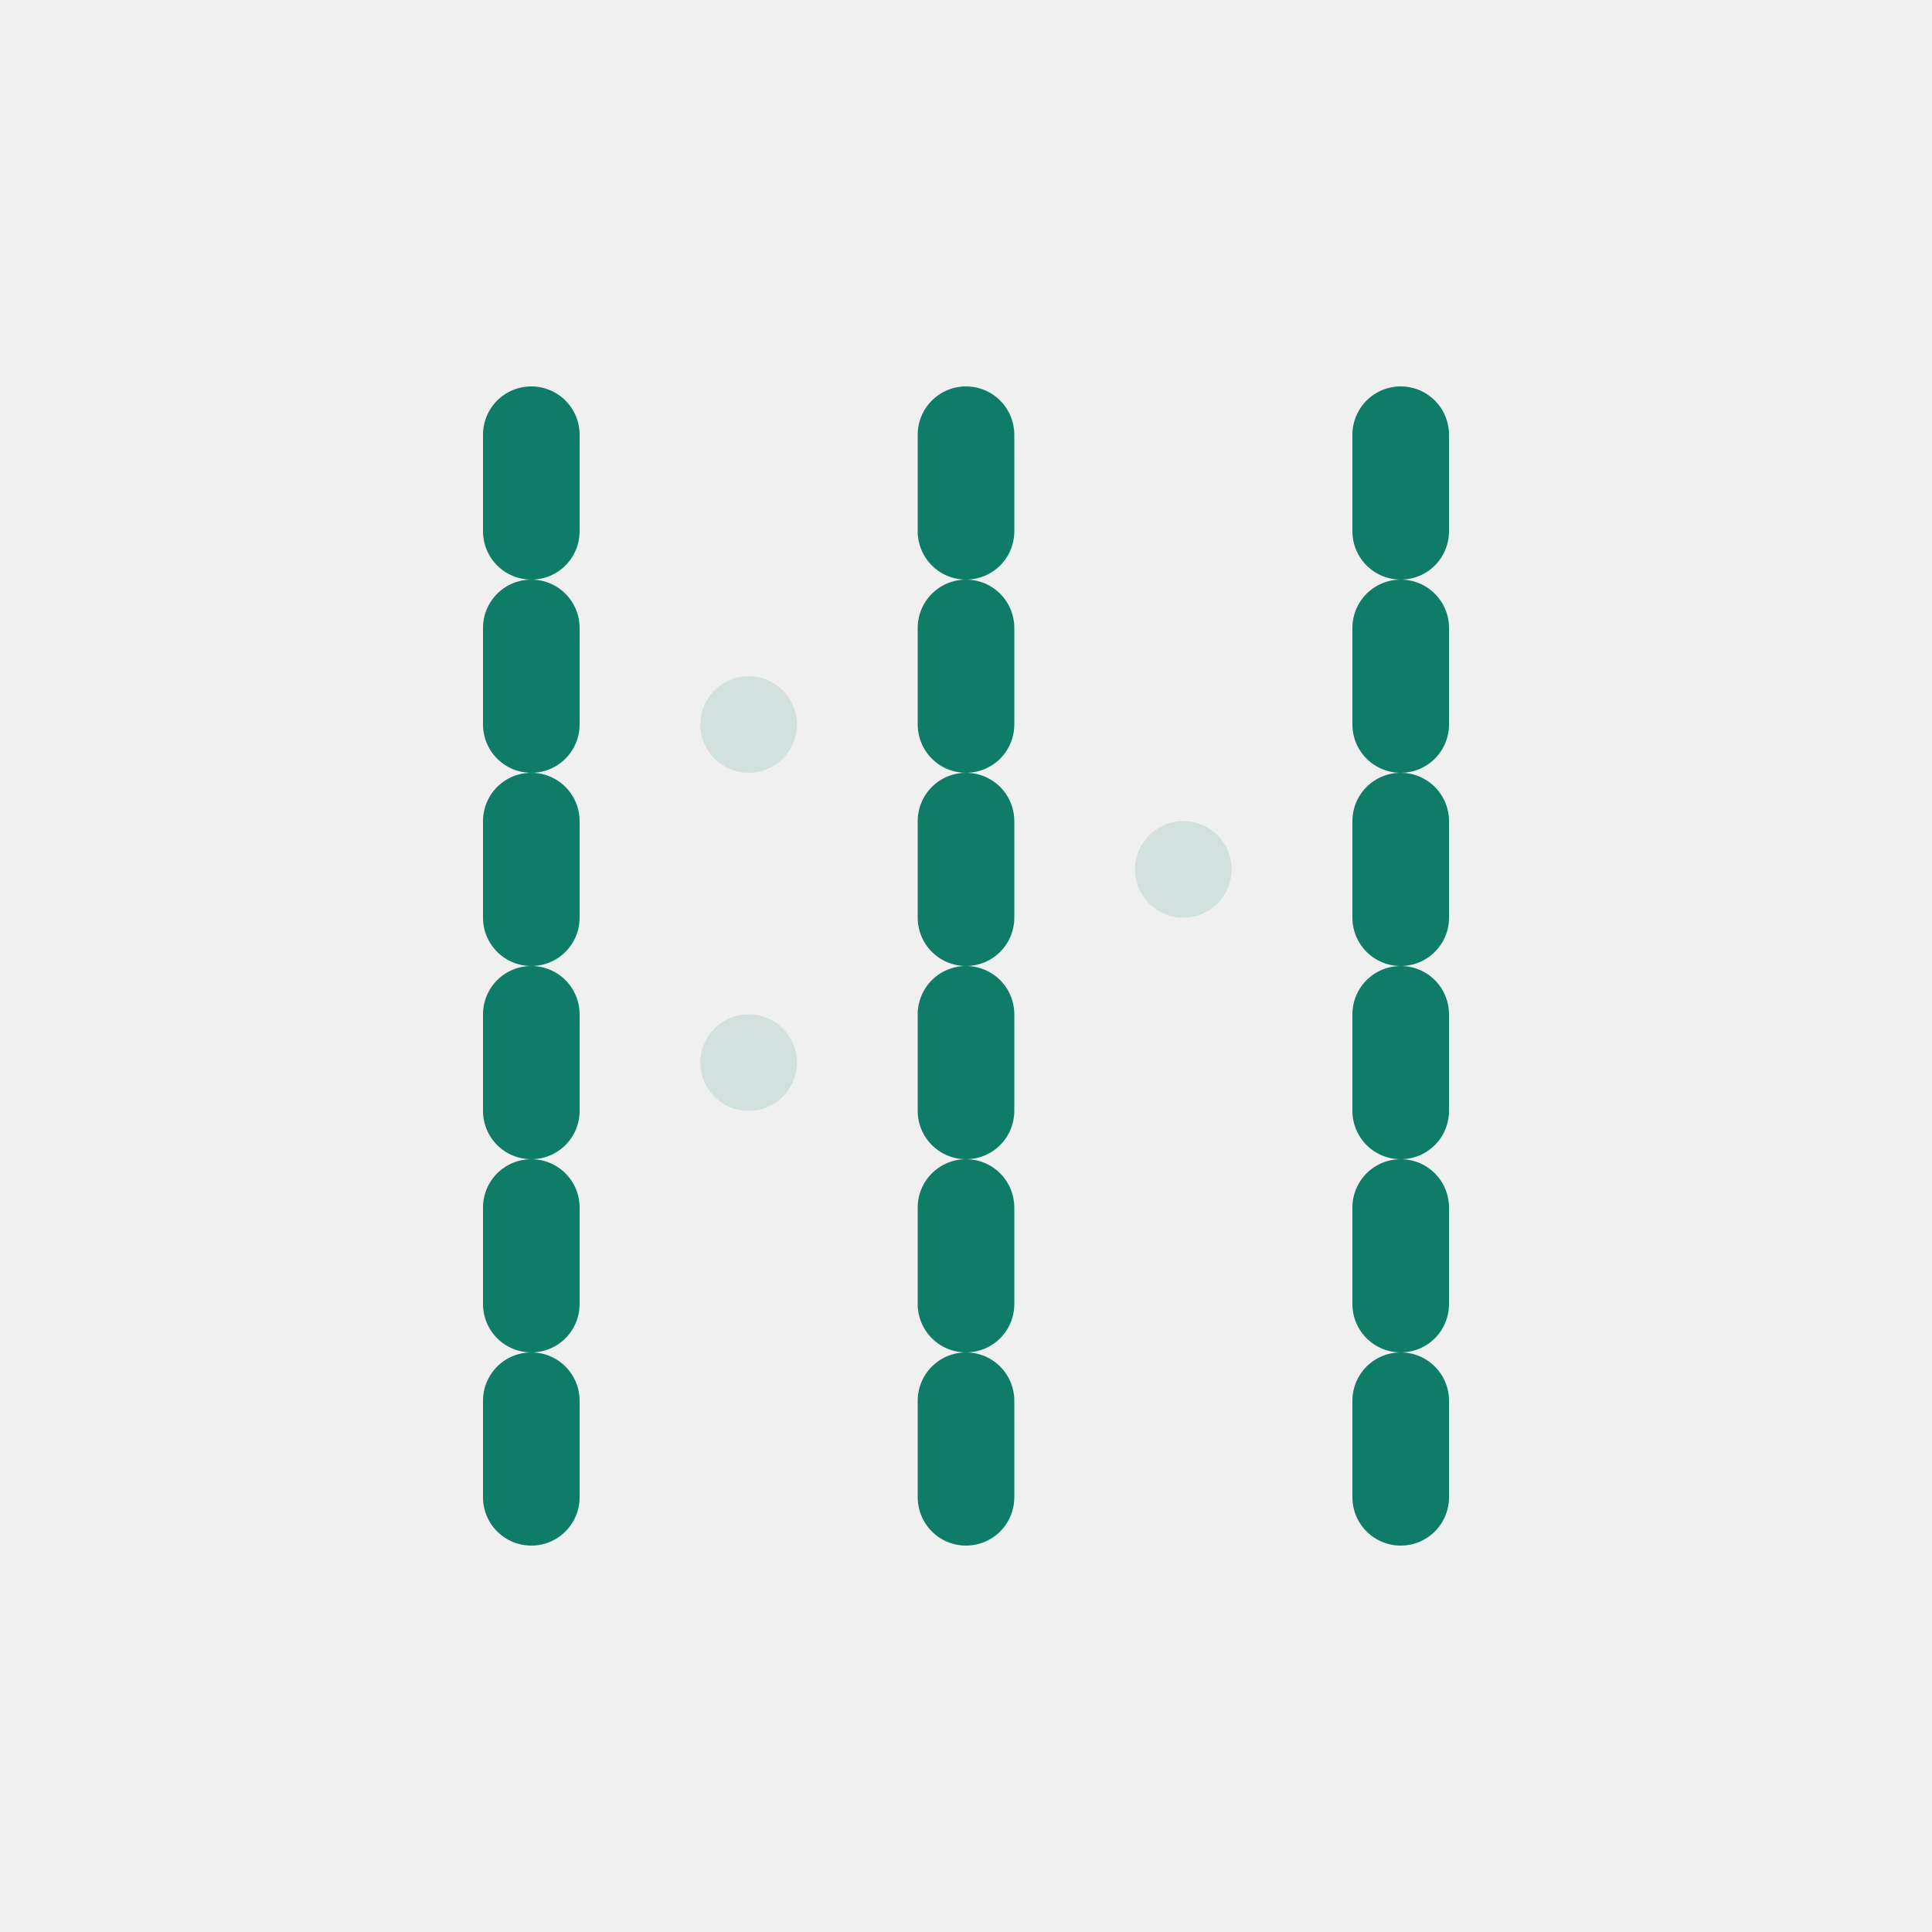
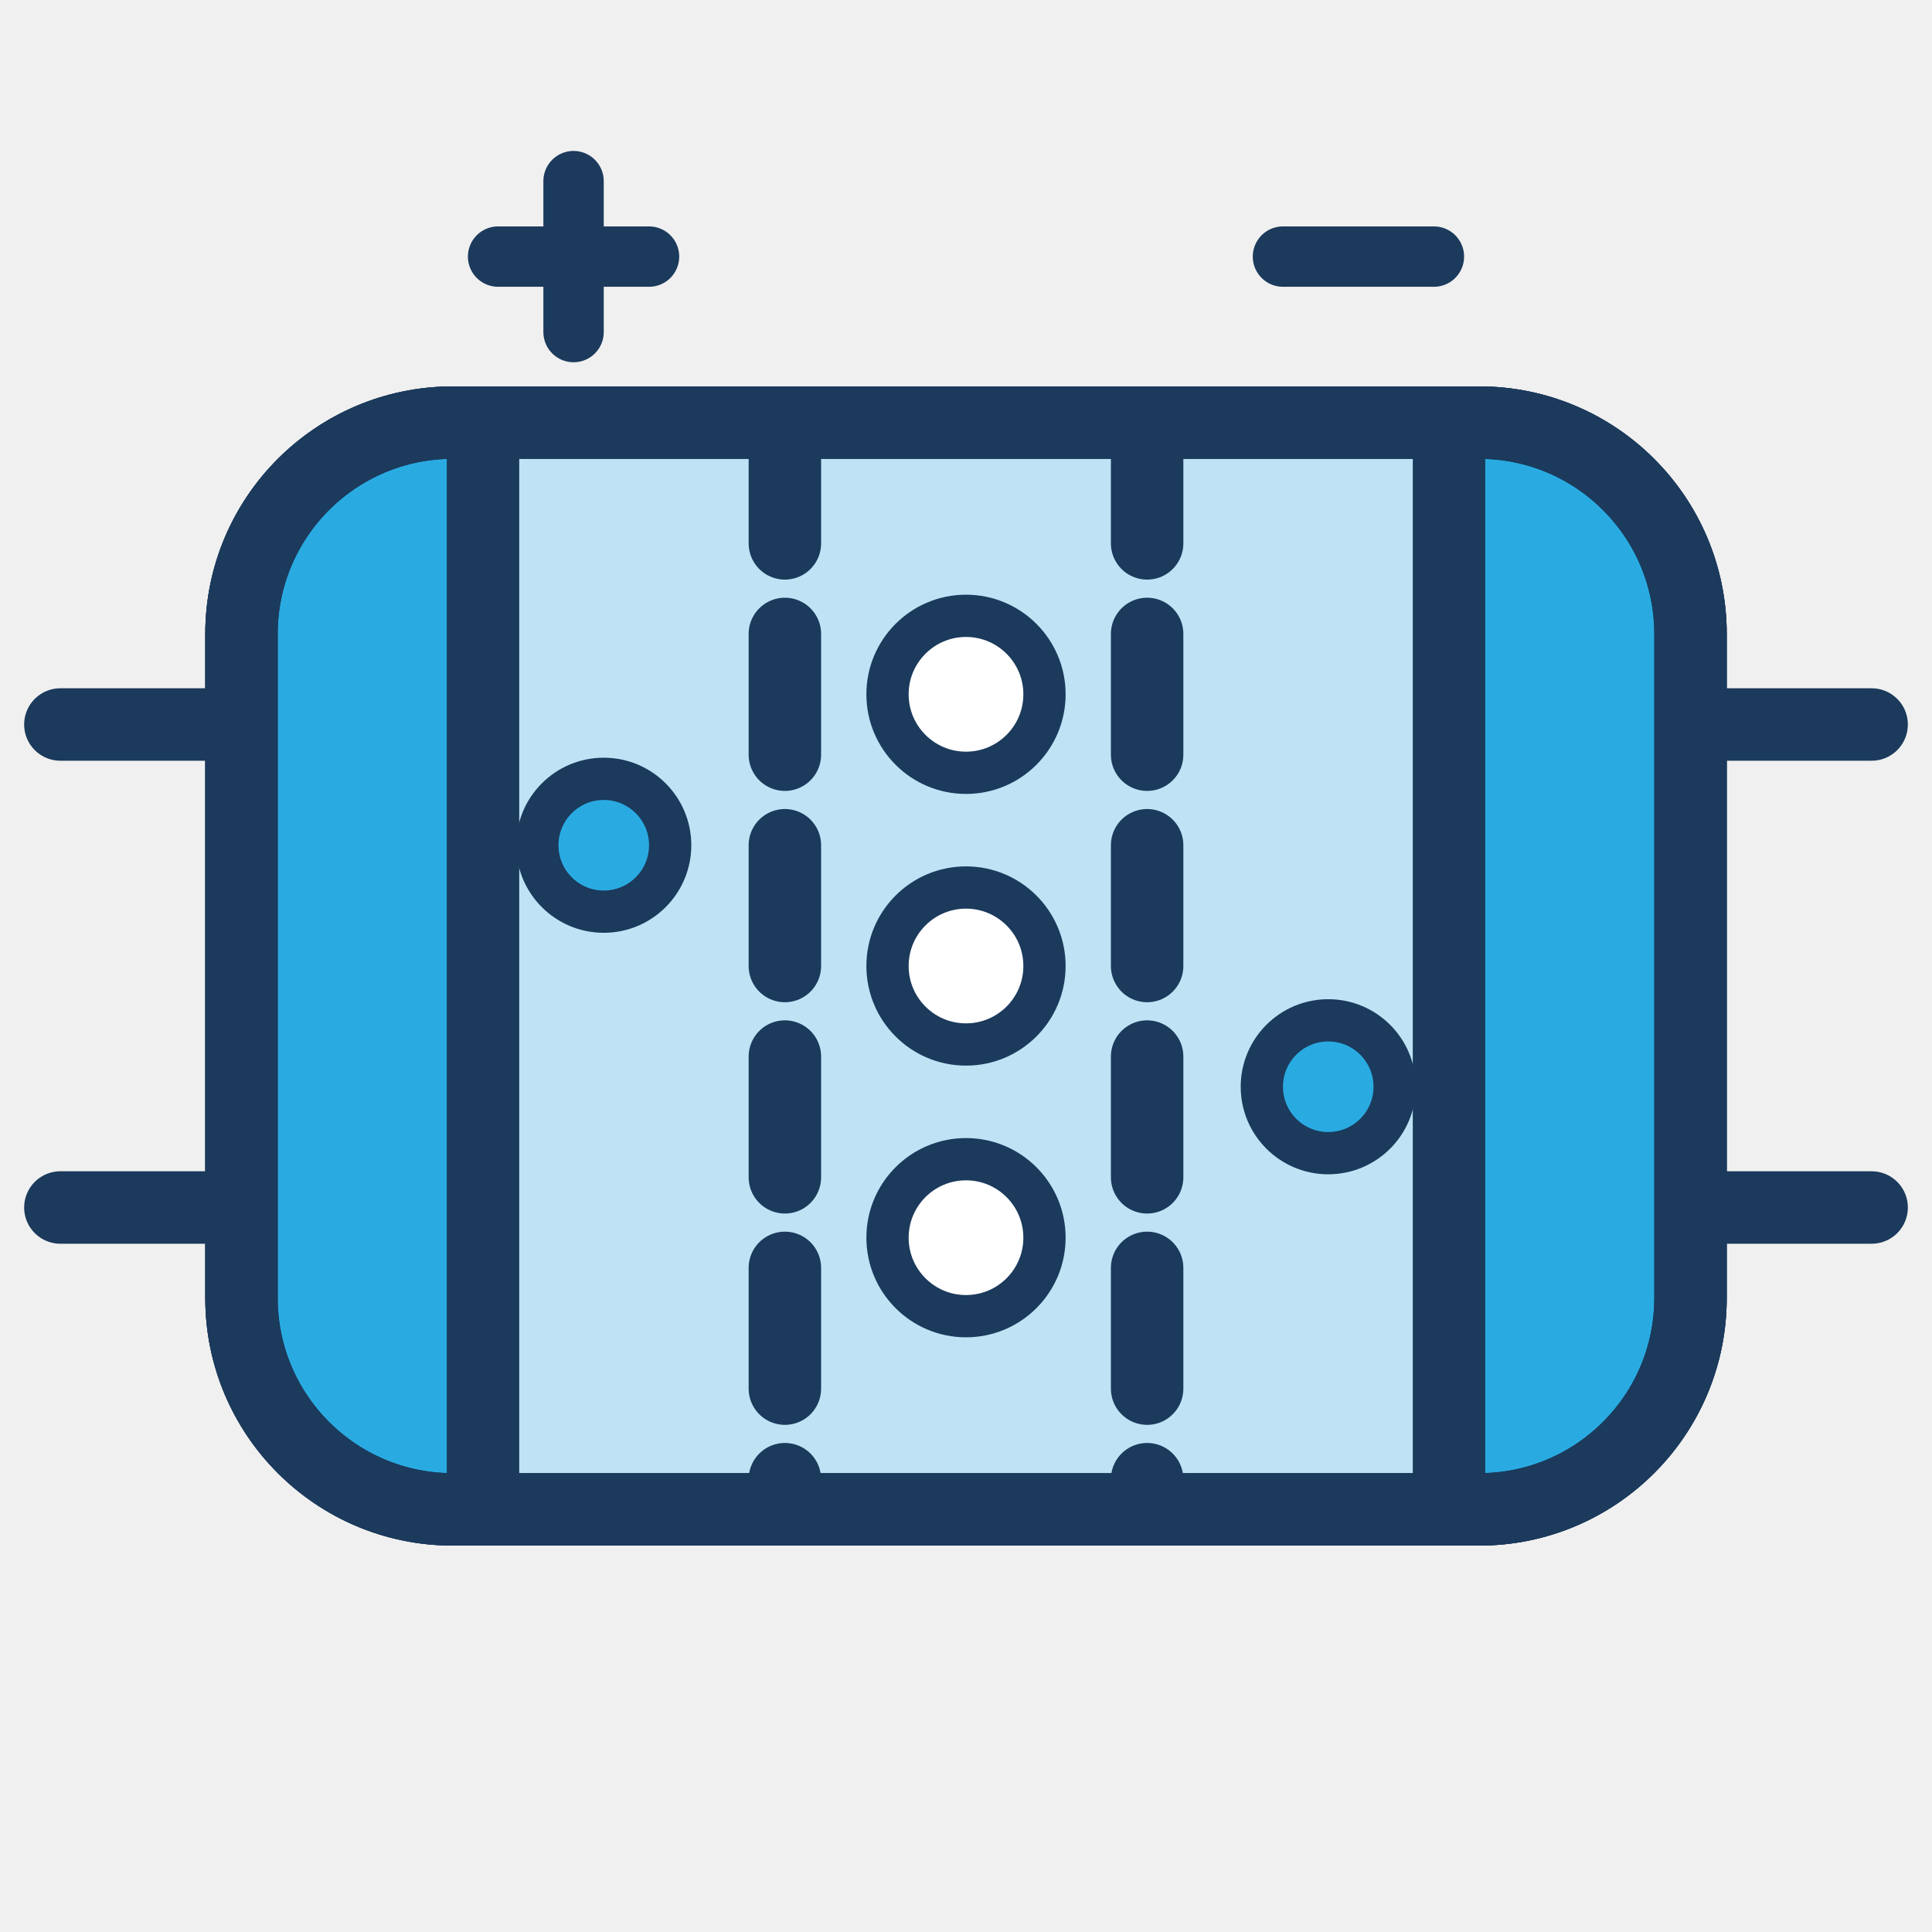
- <svg xmlns="http://www.w3.org/2000/svg" viewBox="0 0 40 40" fill="none" stroke="#0E7C66" stroke-width="2" stroke-linecap="round" stroke-linejoin="round">
-   <path d="M11 9v22M20 9v22M29 9v22" stroke-dasharray="2 2" />
-   <circle cx="15.5" cy="15" r="1" fill="#0E7C66" fill-opacity="0.13" stroke="none" />
-   <circle cx="15.5" cy="22" r="1" fill="#0E7C66" fill-opacity="0.13" stroke="none" />
-   <circle cx="24.5" cy="18" r="1" fill="#0E7C66" fill-opacity="0.13" stroke="none" />
+ <svg xmlns="http://www.w3.org/2000/svg" viewBox="0 0 64 64">
+   <g stroke="#1B3A5C" stroke-width="2.4" stroke-linejoin="round" stroke-linecap="round">
+     <path d="M2 24 H8" fill="none" />
+     <path d="M2 40 H8" fill="none" />
+     <path d="M56 24 H62" fill="none" />
+     <path d="M56 40 H62" fill="none" />
+     <rect x="8" y="14" width="48" height="36" rx="7" fill="#BFE3F5" />
+     <path d="M8 21 a7 7 0 0 1 7-7 h1 v36 h-1 a7 7 0 0 1 -7-7 z" fill="#29ABE2" />
+     <path d="M48 14 h1 a7 7 0 0 1 7 7 v22 a7 7 0 0 1 -7 7 h-1 z" fill="#29ABE2" />
+     <path d="M26 14 v36 M38 14 v36" fill="none" stroke-dasharray="4 3" />
+     <rect x="8" y="14" width="48" height="36" rx="7" fill="none" />
+   </g>
+   <g fill="#FFFFFF" stroke="#1B3A5C" stroke-width="1.4">
+     <circle cx="32" cy="23" r="2.6" />
+     <circle cx="32" cy="32" r="2.6" />
+     <circle cx="32" cy="41" r="2.6" />
+   </g>
+   <g fill="#29ABE2" stroke="#1B3A5C" stroke-width="1.4">
+     <circle cx="20" cy="28" r="2.2" />
+     <circle cx="44" cy="36" r="2.2" />
+   </g>
+   <g stroke="#1B3A5C" stroke-width="2" stroke-linecap="round" fill="none">
+     <path d="M19 6 v5 M16.5 8.5 h5" />
+     <path d="M42.5 8.5 h5" />
+   </g>
</svg>
